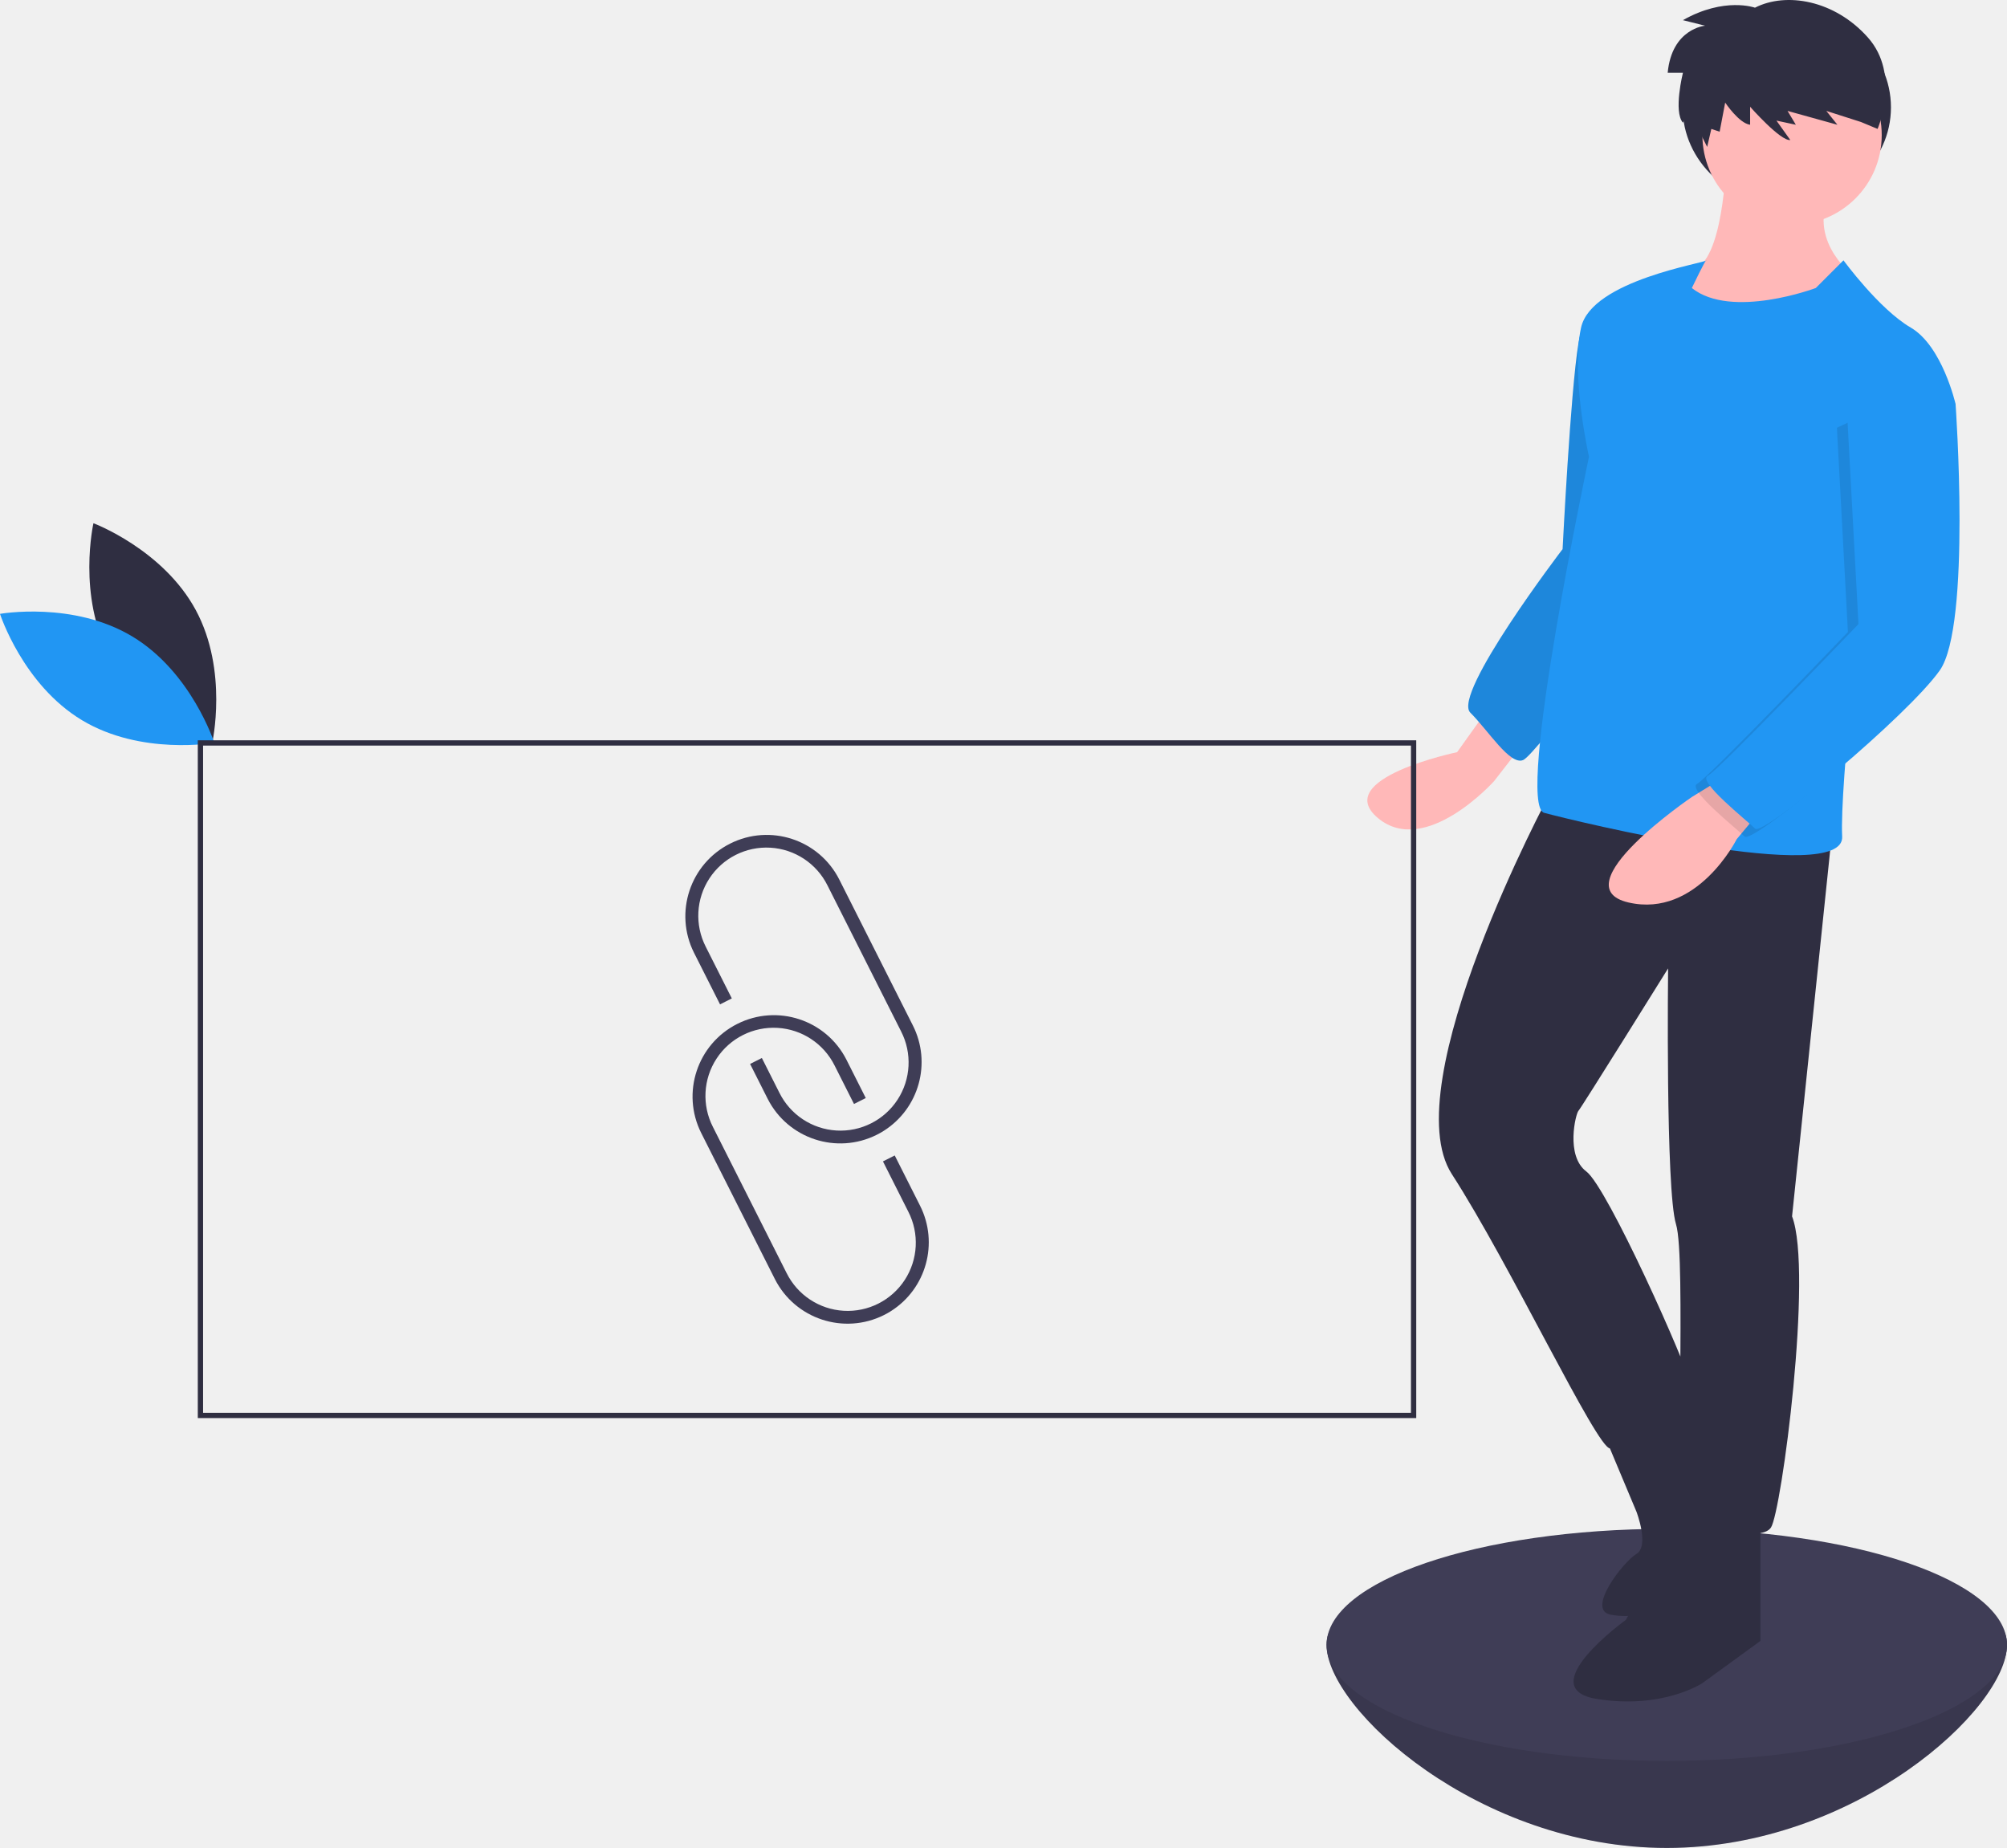
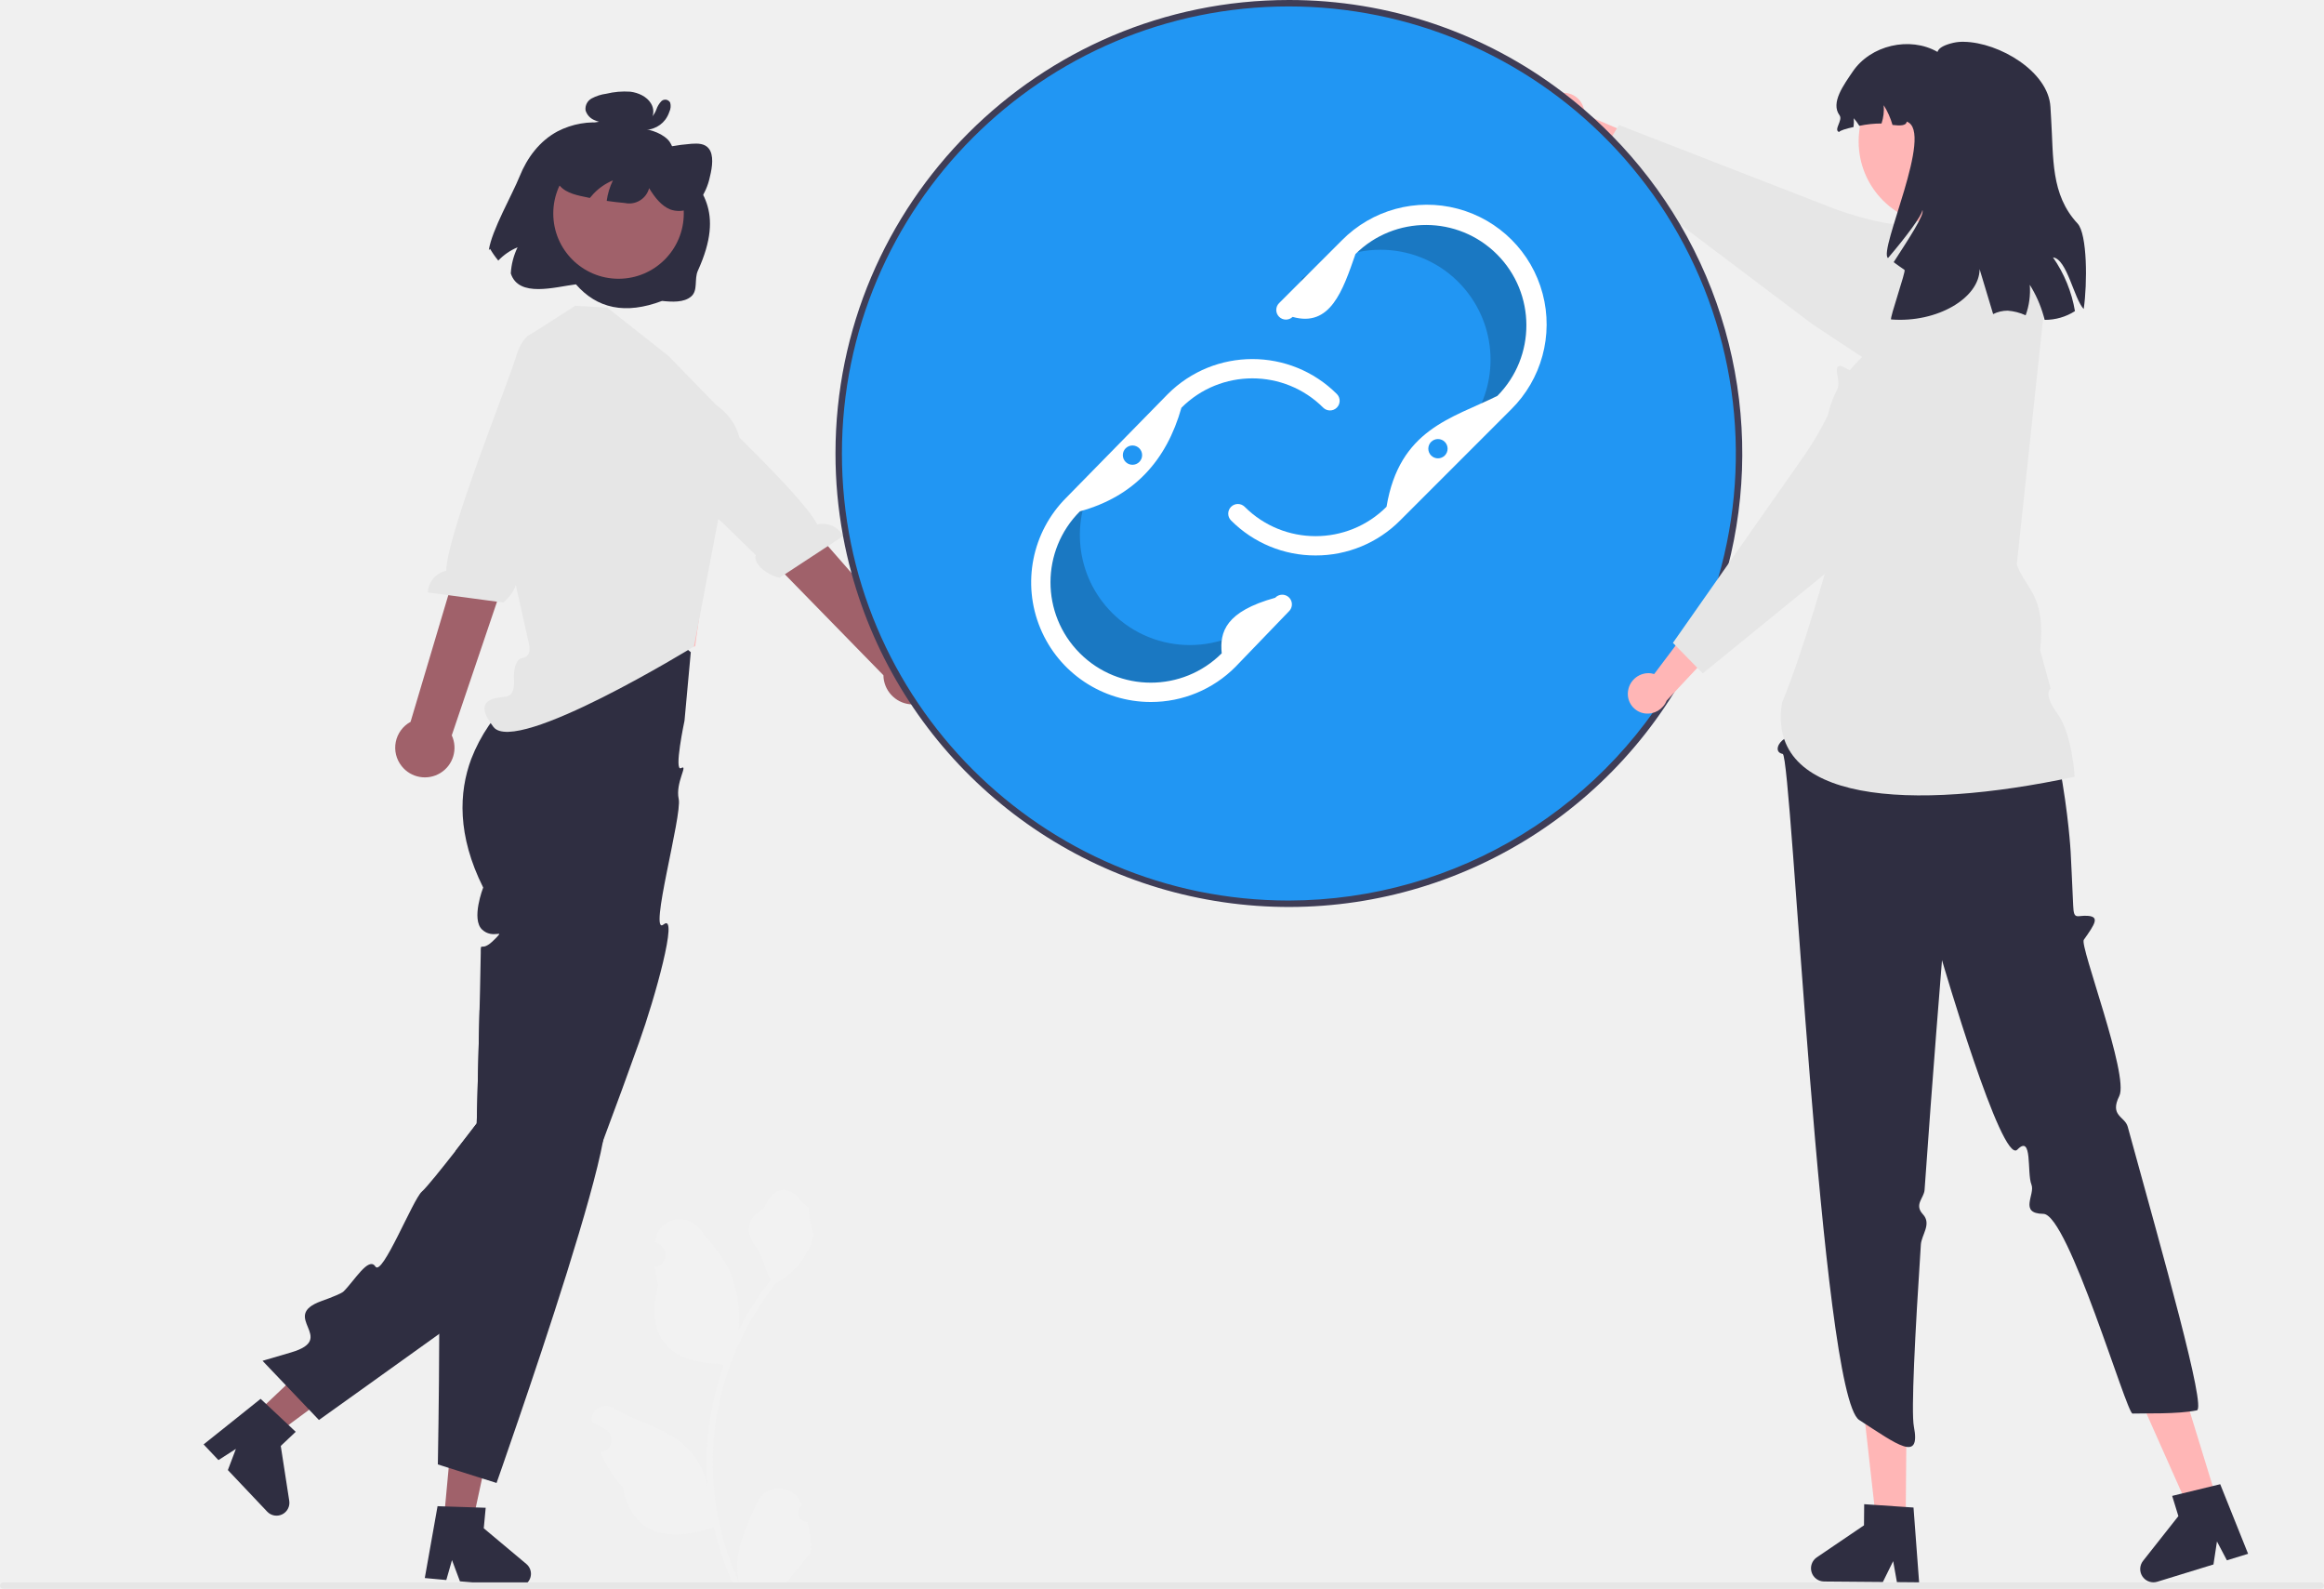
- <svg xmlns="http://www.w3.org/2000/svg" data-name="Layer 1" width="761" height="700.71" viewBox="0 0 761 700.71">
-   <path d="M261.134,348.568c12.428,23.049,38.806,32.944,38.806,32.944s6.227-27.475-6.201-50.524-38.806-32.944-38.806-32.944S248.706,325.519,261.134,348.568Z" transform="translate(-219.5 -99.64489)" fill="#2f2e41" />
-   <path d="M269.677,340.985c22.438,13.5,31.08,40.314,31.08,40.314s-27.738,4.927-50.177-8.573S219.5,332.412,219.5,332.412,247.238,327.485,269.677,340.985Z" transform="translate(-219.5 -99.64489)" fill="#2196f3" />
-   <path d="M980.5,723.355c0,24.301-57.755,77-129,77s-129-52.699-129-77,57.755-11,129-11S980.5,699.055,980.5,723.355Z" transform="translate(-219.5 -99.64489)" fill="#3f3d56" />
-   <path d="M980.5,723.355c0,24.301-57.755,77-129,77s-129-52.699-129-77,57.755-11,129-11S980.5,699.055,980.5,723.355Z" transform="translate(-219.5 -99.64489)" opacity="0.1" />
-   <ellipse cx="632" cy="623.71" rx="129" ry="44" fill="#3f3d56" />
-   <rect x="76" y="301.71" width="410" height="234" fill="#f1f1f100" />
-   <ellipse cx="677.5" cy="40.71" rx="39.5" ry="37" fill="#2f2e41" />
-   <path d="M782,370.855l-10,14s-48,10-30,25,44-14,44-14l14-18Z" transform="translate(-219.5 -99.64489)" fill="#ffb8b8" />
-   <path d="M834,211.855s-13,0-16,18-6,78-6,78-42,55-35,62,15,20,20,18,48-61,48-61Z" transform="translate(-219.5 -99.64489)" fill="#2196f3" />
-   <path d="M834,211.855s-13,0-16,18-6,78-6,78-42,55-35,62,15,20,20,18,48-61,48-61Z" transform="translate(-219.5 -99.64489)" opacity="0.1" />
-   <path d="M874,160.855s-1,39-13,41-8,15-8,15,39,23,65,0l5-12s-18-13-10-31Z" transform="translate(-219.5 -99.64489)" fill="#ffb8b8" />
-   <path d="M807,400.855s-59,110-37,144,55,104,60,104,33-14,31-23-32-76-40-82-4-22-3-23,34-54,34-54-1,84,3,97-1,106,4,110,28,11,32,5,16-97,8-118l15-144Z" transform="translate(-219.5 -99.64489)" fill="#2f2e41" />
-   <path d="M861,667.855l-25,46s-36,26-11,30,40-6,40-6l22-16v-46Z" transform="translate(-219.5 -99.64489)" fill="#2f2e41" />
-   <path d="M827,641.855l13,31s5,13,0,16-19,21-10,23a29.299,29.299,0,0,0,5.495.546,55.566,55.566,0,0,0,40.398-16.439L884,687.855s-27.77-63.948-27.385-63.474S827,641.855,827,641.855Z" transform="translate(-219.5 -99.64489)" fill="#2f2e41" />
-   <circle cx="679.5" cy="51.21" r="34" fill="#ffb8b8" />
-   <path d="M918.5,198.355l-10.5,10.5s-32,12-47,0c0,0,5.5-11.5,5.5-10.5s-43.5,7.5-47.5,25.5,3,49,3,49-28,132-17,135,114,28,113,9,8-97,8-97l35-67s-5-22-17-29S918.5,198.355,918.5,198.355Z" transform="translate(-219.5 -99.64489)" fill="#2196f3" />
-   <path d="M874,393.855l-13,8s-50,34-24,40,41-24,41-24l10-12Z" transform="translate(-219.5 -99.64489)" fill="#ffb8b8" />
-   <path d="M948,246.855l9,9s6,84-6,101-67,63-70,60-22-18-18-20,57.183-57.569,57.183-57.569L916,261.855Z" transform="translate(-219.5 -99.64489)" opacity="0.1" />
-   <path d="M952,243.855l9,9s6,84-6,101-67,63-70,60-22-18-18-20,57.183-57.569,57.183-57.569L920,258.855Z" transform="translate(-219.5 -99.64489)" fill="#2196f3" />
-   <path d="M884.938,102.56s-11.558-4.203-27.318,4.728l8.405,2.101s-12.608,1.051-14.184,17.862h5.779s-3.677,14.71,0,18.912l2.364-4.465,6.829,13.659,1.576-6.829,3.152,1.051,2.101-11.032s5.253,7.88,9.456,8.405v-6.829s11.558,13.134,15.235,12.608l-5.253-7.355,7.355,1.576-3.152-5.253,18.912,5.253-4.203-5.253,13.134,4.203,6.304,2.627s8.931-20.488-3.677-34.673S896.759,96.519,884.938,102.56Z" transform="translate(-219.5 -99.64489)" fill="#2f2e41" />
-   <path d="M554.598,528.438q-1.26.794-2.607,1.474a30.876,30.876,0,0,1-41.426-13.649l-6.652-13.191,4.465-2.251,6.652,13.191a25.842,25.842,0,1,0,46.146-23.274l-27.936-55.394A25.842,25.842,0,1,0,487.093,458.617l9.891,19.612-4.465,2.251L482.628,460.869a30.842,30.842,0,0,1,55.076-27.776l27.936,55.394a30.847,30.847,0,0,1-11.043,39.951Z" transform="translate(-219.5 -99.64489)" fill="#3f3d56" />
-   <path d="M557.3,596.809q-1.242.783-2.577,1.457a30.876,30.876,0,0,1-41.426-13.649l-27.936-55.394a30.842,30.842,0,0,1,55.076-27.776L547.775,516l-4.465,2.251-7.339-14.552a25.842,25.842,0,1,0-46.146,23.274l27.936,55.394a25.842,25.842,0,1,0,46.146-23.274l-9.616-19.067,4.465-2.251,9.616,19.067A30.886,30.886,0,0,1,557.3,596.809Z" transform="translate(-219.5 -99.64489)" fill="#3f3d56" />
-   <path d="M756.5,637.355h-462v-257h462Zm-460-2h458v-253h-458Z" transform="translate(-219.5 -99.64489)" fill="#2f2e41" />
+ <svg xmlns="http://www.w3.org/2000/svg" data-name="Layer 1" width="722.73" height="493.998" viewBox="0 0 722.73 493.998">
+   <path d="M489.746,676.2a2.807,2.807,0,0,1-2.035-4.866l.192-.765q-.038-.092-.076-.184a7.539,7.539,0,0,0-13.907.052c-2.275,5.478-5.17,10.966-5.883,16.758a22.304,22.304,0,0,0,.392,7.671,89.419,89.419,0,0,1-8.134-37.139,86.307,86.307,0,0,1,.535-9.628q.443-3.931,1.231-7.807a90.456,90.456,0,0,1,17.938-38.337,24.073,24.073,0,0,0,10.012-10.387,18.363,18.363,0,0,0,1.67-5.018c-.487.064-1.838-7.359-1.47-7.815-.679-1.031-1.895-1.543-2.637-2.549-3.689-5.002-8.773-4.129-11.426,2.669-5.669,2.861-5.724,7.606-2.245,12.169,2.213,2.903,2.517,6.832,4.459,9.94-.2.256-.408.503-.607.759a91.04,91.04,0,0,0-9.502,15.054,37.846,37.846,0,0,0-2.259-17.579c-2.163-5.217-6.216-9.611-9.786-14.122-4.288-5.418-13.08-3.053-13.836,3.814q-.011.1-.021.199.795.449,1.557.952a3.808,3.808,0,0,1-1.535,6.93l-.078.012a37.89,37.89,0,0,0,.999,5.665c-4.579,17.71,5.307,24.16,19.424,24.45.312.16.615.32.927.471a92.925,92.925,0,0,0-5.002,23.539,88.137,88.137,0,0,0,.064,14.231l-.024-.168a23.289,23.289,0,0,0-7.95-13.448c-6.118-5.026-14.762-6.877-21.363-10.916a4.371,4.371,0,0,0-6.694,4.252q.013.088.027.176a25.578,25.578,0,0,1,2.868,1.382q.795.449,1.557.952a3.808,3.808,0,0,1-1.535,6.93l-.078.012c-.056.008-.104.016-.16.024a37.923,37.923,0,0,0,6.975,10.923c2.863,15.46,15.162,16.927,28.318,12.425h.008a92.897,92.897,0,0,0,6.24,18.218h22.293c.08-.248.152-.503.224-.751a25.329,25.329,0,0,1-6.169-.367c1.654-2.03,3.308-4.075,4.962-6.105a1.383,1.383,0,0,0,.104-.12c.839-1.039,1.686-2.069,2.525-3.108l0-.001a37.101,37.101,0,0,0-1.087-9.451Z" transform="translate(-238.6348 -203.001)" fill="#f2f2f2" />
+   <polygon points="79.642 439.481 85.793 445.982 114.354 424.822 105.276 415.227 79.642 439.481" fill="#a0616a" />
+   <path d="M328.356,646.078l-6.964-6.542-1.71-1.602-17.728,14.173,4.612,4.874,5.428-3.481-2.494,6.583,12.227,12.923a4,4,0,0,0,6.861-3.356l-2.639-17.071,4.65-4.397Z" transform="translate(-238.6348 -203.001)" fill="#2f2e41" />
+   <path d="M453.459,405.781l-1.95,21.29s-3.404,16.04-1.047,14.74-1.869,4.551-.756,9.626-9.507,42.914-4.697,38.994-2.78,23.16-7.58,36.52c-1.47,4.13-2.98,8.31-4.5,12.46-.3.84-.6,1.67-.91,2.51-1.97,5.4-3.94,10.72-5.83,15.74-.27.7-.53,1.4-.79,2.09-.01.02-.01.04-.02.04-6.22,16.37-11.55,29.25-13.68,31.38-1.11,1.11-18.72,13.83-36.47,26.57-18.63,13.37-37.41,26.77-37.41,26.77l-17.54-18.4s.42-.12,1.21-.36c1.46-.42,4.16-1.21,7.7-2.26,14.76-4.35-3.99-11.12,9.41-15.96,3.78-1.36,6.3-2.42,6.87-2.98,3.33-3.25,7.8-11,9.91-7.75s11.68-20.9,14.44-23.29c1.48-1.29,6.31-7.32,10.45-12.62,3.56-4.56,6.62-8.59,6.62-8.59s.06-2.16.15-5.6c.13-5.09.32-13,.521-20.92-.01-.01-.01-.01,0-.01.07-2.98.14-5.96.21-8.79.05-2.19.1-4.3.15-6.25.13-5.84.22-10.26.22-11.36,0-3.61,0-.8,2.85-2.98a12.889,12.889,0,0,0,1.21-1.08,14.592,14.592,0,0,0,1.68-1.79c.21-.45-1.1.16-2.8-.18a5.085,5.085,0,0,1-2.46-1.26c-3.58-3.22.28-13.12.28-13.12-8.14-16.28-7.55-29.63-3.74-39.92a51.208,51.208,0,0,1,13.21-19.35,47.803,47.803,0,0,1,7.23-5.67l.25-1.35,2.75-14.89A33.18,33.18,0,0,1,413.149,395.711a31.584,31.584,0,0,1,15.26-1.52,45.548,45.548,0,0,1,14.61,4.73A54.067,54.067,0,0,1,453.459,405.781Z" transform="translate(-238.6348 -203.001)" fill="#2f2e41" />
+   <polygon points="138.02 472.651 146.931 473.48 154.44 438.736 141.287 437.513 138.02 472.651" fill="#a0616a" />
+   <path d="M402.319,689.271l-13.24-11.09.6-6.38-3.08-.1-9.54-.31h-.01l-2.34-.08-3.97,22.34,6.69.62,1.77-6.2,2.47,6.6,3.54.33,14.17,1.32c.12.01.25.02.37.02a3.973,3.973,0,0,0,2.98-1.34,3.916,3.916,0,0,0,1.01-2.3A3.995,3.995,0,0,0,402.319,689.271Z" transform="translate(-238.6348 -203.001)" fill="#2f2e41" />
+   <path d="M426.189,557.661c-3.39,18.45-17.74,61.71-26.42,87.03-3.95,11.57-6.71,19.4-6.71,19.4l-4.5-1.42h-.01l-7.61-2.4-2.77-.88h-.01l-3.36-1.07s.39-20.66.43-40.58c.03-8.35-.01-16.58-.17-23.1-.18-7.11-.49-12.2-1-13.21-2.11-4.14,1.42-4.58,5.15-5.62,3.74-1.05.82-2.63-.63-5.99-.979-2.24.95-5.23,2.32-6.93a16.711,16.711,0,0,1,1.21-1.37s-.66-.23-1.84-.63c3.56-4.56,6.62-8.59,6.62-8.59s.06-2.16.15-5.6c.13-5.09.32-13,.521-20.92-.01-.01-.01-.01,0-.01.07-2.98.14-5.96.21-8.79,5.72,4.39,11.28,8.69,16.32,12.67a.051.051,0,0,1,.02.04c12.11,9.57,21.2,17.25,22.48,19.69C427.169,550.481,426.969,553.421,426.189,557.661Z" transform="translate(-238.6348 -203.001)" fill="#2f2e41" />
+   <path d="M724.317,231.894a6.427,6.427,0,0,1,6.979,5.627,6.166,6.166,0,0,1,.022,1.019l20.622,8.806-.787,12.036L724.209,244.264a6.41,6.41,0,0,1-5.482-5.584,6.134,6.134,0,0,1,5.423-6.771Q724.233,231.901,724.317,231.894Z" transform="translate(-238.6348 -203.001)" fill="#ffb6b6" />
+   <path d="M864.619,306.191a18.901,18.901,0,0,0-2.79-6.53,16.907,16.907,0,0,0-1.21-1.62c-1.62-1.93-3.13-3.7-4.53-5.28-.85-.99-1.68-1.91-2.46-2.76-4.53-4.97-7.5-7.6-8.86-7.82-.66-.11-1.31-.19-1.94-.27-3.229-.4-5.57-.69-5.64-4.1a8.877,8.877,0,0,1,.1-1.46,17.848,17.848,0,0,1,.53-2.4,10.606,10.606,0,0,0,.31-1.36c.1-.59.06-1.03-.26-1.3-.4-.33-1.07-.28-2.33.22-.2.08-.43.17-.67.28-.08.03-.16.07-.25.11-.16.07-.34.15-.52.24-1.51.72-3.84.81-6.5.54-7.85-.8-18.47-4.76-18.6-4.81L742.119,241.881l-.62,1-1.47,2.38-.51.82-.58.94-2.53,4.08-1.28,2.06,21.6,16.29,2.35,1.77,2.021,1.53,41.24,31.11,15.38,10.15,3.43,2.26,14.62,9.64a18.858,18.858,0,0,0,26.4-5.76A18.905,18.905,0,0,0,864.619,306.191Z" transform="translate(-238.6348 -203.001)" fill="#e6e6e6" />
+   <path d="M960.365,696.999H239.635a1,1,0,0,1,0-2H960.365a1,1,0,0,1,0,2Z" transform="translate(-238.6348 -203.001)" fill="#e6e6e6" />
+   <polygon points="164.915 166.791 166.789 184.173 165.687 206.965 216.172 200.968 220.915 166.791 214.871 166.851 164.915 166.791" fill="#ffb6b6" />
+   <path d="M446.493,313.65l-19-15h0l-9.974-.58-14.799,9.481L399.096,326.038l-8.57,20.818L403.096,403.038s1.179,4.032-1.911,4.516-2.719,6.427-2.719,6.427.629,5.15-2.371,5.604-11.0.454-4,9.454S454.462,403.999,454.462,403.999l8.041-42.194s15.595-20.946-1.2-32.942Z" transform="translate(-238.6348 -203.001)" fill="#e6e6e6" />
+   <path d="M363.549,441.209a9.157,9.157,0,0,1,2.763-13.767l23.899-80.205,14.944,7.524-26.027,76.875a9.207,9.207,0,0,1-15.58,9.573Z" transform="translate(-238.6348 -203.001)" fill="#a0616a" />
+   <path d="M406.152,306.809s-4.272-2.27-7.194,7.554c-2.339,7.865-21.321,54.713-21.563,66.103a7.194,7.194,0,0,0-5.696,6.733l23.469,3.145c4.101-3.459,5.177-8.131,3.59-9.517l5.096-13.917,21.258-44.279-15.843-14.235Z" transform="translate(-238.6348 -203.001)" fill="#e6e6e6" />
+   <path d="M531.553,414.846a9.157,9.157,0,0,0-8.445-11.218L468.284,341.014l-11.63,13.877,56.711,58.061a9.207,9.207,0,0,0,18.187,1.894Z" transform="translate(-238.6348 -203.001)" fill="#a0616a" />
+   <path d="M435.019,312.086s2.87-3.894,9.753,3.7c5.51,6.08,42.884,40.113,48.028,50.278a7.194,7.194,0,0,1,8.048,3.608L481.047,382.656c-5.193-1.345-8.184-5.092-7.353-7.029l-10.613-10.345-38.316-30.732,8.129-19.687Z" transform="translate(-238.6348 -203.001)" fill="#e6e6e6" />
+   <circle cx="400.827" cy="140.998" r="140" fill="#2196f3" />
+   <path d="M632.84,393.549a34.199,34.199,0,0,1-48.364,0l0-0a34.205,34.205,0,0,1-4.622-42.617l-7.524,7.676a34.199,34.199,0,0,0,0,48.364l0,0a34.199,34.199,0,0,0,48.364,0l16.673-17.313.254-1.076Z" transform="translate(-238.6348 -203.001)" opacity="0.2" />
+   <path d="M648.722,286.592a34.199,34.199,0,0,1,47.517,9.014l0,0a34.205,34.205,0,0,1-3.402,42.731l8.823-6.139a34.199,34.199,0,0,0,9.014-47.517l0-0a34.199,34.199,0,0,0-47.517-9.014L643.549,289.568l-.45,1.01Z" transform="translate(-238.6348 -203.001)" opacity="0.2" />
+   <path d="M596.512,421.268a37.199,37.199,0,0,1-26.304-63.502l31.568-32.208a37.198,37.198,0,0,1,52.628-.021,3,3,0,0,1-4.242,4.242,31.199,31.199,0,0,0-44.122 0c-4.637,16.346-14.655,27.562-31.568,32.208a31.199,31.199,0,1,0,44.101,44.144c-.684-6.706,1.276-13.01,16.634-17.272a3,3,0,1,1,4.321,4.162L622.855,410.332A36.985,36.985,0,0,1,596.512,421.268Z" transform="translate(-238.6348 -203.001)" fill="#fff" />
+   <path d="M647.763,375.705a36.956,36.956,0,0,1-26.304-10.896,3,3,0,0,1,4.243-4.242,31.198,31.198,0,0,0,44.121 0c3.998-24.084,20.298-27.483,34.467-34.466A31.199,31.199,0,0,0,660.169,281.979c-3.941,11.371-7.811,22.876-19.55,19.55a3,3,0,0,1-4.242-4.242l19.55-19.55A37.199,37.199,0,1,1,708.533,330.343l-34.466,34.466A36.955,36.955,0,0,1,647.763,375.705Z" transform="translate(-238.6348 -203.001)" fill="#fff" />
+   <path d="M761.099,272.751a142.542,142.542,0,0,0-21.07-27.49c-1.81-1.84-3.68-3.64-5.59-5.39-1.06-.97-2.13-1.92-3.22-2.85-2.07-1.78-4.2-3.5-6.37-5.16A140.286,140.286,0,0,0,639.459,203.001c-77.74,0-141,63.25-141,141a140.732,140.732,0,0,0,2.33,25.56.765.765,0,0,0,.021.14c.71,3.87,1.59,7.69,2.61,11.44a140.99,140.99,0,0,0,255.75,37.31q2.925-4.71,5.5-9.66A140.803,140.803,0,0,0,761.099,272.751ZM639.459,483.001a138.952,138.952,0,0,1-139-139c0-76.65,62.36-139,139-139a138.954,138.954,0,0,1,99.48,42.02,133.065,133.065,0,0,1,9.54,10.86,134.828,134.828,0,0,1,8.25,11.57,138.927,138.927,0,0,1,16.2,113.41c-1.23,4.24-2.67,8.39-4.29,12.46-1.63,4.08-3.44,8.08-5.44,11.96A139.472,139.472,0,0,1,639.459,483.001Z" transform="translate(-238.6348 -203.001)" fill="#3f3d56" />
+   <polygon points="592.636 472.969 583.445 472.891 579.376 436.612 592.942 436.727 592.636 472.969" fill="#ffb6b6" />
+   <path d="M833.709,671.731l-2.4-.16-9.79-.67-3.15-.21-.06,6.57-14.68,9.96a4.11,4.11,0,0,0,2.28,7.51l18.27.15,3.2-6.48,1.17,6.52,6.9.06Z" transform="translate(-238.6348 -203.001)" fill="#2f2e41" />
+   <polygon points="689.407 466.253 680.622 468.954 665.792 435.596 678.759 431.61 689.407 466.253" fill="#ffb6b6" />
+   <path d="M929.088,664.481l-2.34.57-9.529,2.31-3.07.75,1.93,6.29-10.99,13.92a4.116,4.116,0,0,0,3.23,6.66,4.155,4.155,0,0,0,1.2-.18l17.47-5.37,1.09-7.15,3.09,5.86,6.591-2.03Z" transform="translate(-238.6348 -203.001)" fill="#2f2e41" />
+   <path d="M812.783,370.917l-17.54,50.974-.579,4.079c-4.42,4.196,1.132,5.579-.949,6.685s-3.482,4.209-.676,4.763,11.85,199.373,23.781,207.093,19.191,13.304,17,2c-.883-4.554.366-28.972,2.172-56.508.205-3.121,3.438-6.424.633-9.458s.346-5.031.522-7.549c2.516-35.957,5.422-71.456,5.422-71.456s18.594,63.857,23.423,58.914,2.917,7.228,4.393,10.864c1.233,3.039-4.028,9.009,3.704,9.101s25.89,62.162,27.732,62.092c3.649-.139,13.908.254,20-1,3.008-.619-10.345-47.613-21.496-88.193-.889-3.236-5.729-3.311-2.616-9.559s-12.374-46.674-11.045-48.544c3.527-4.963,4.871-7.12,1.392-7.445s-4.507,1.583-4.694-3.231-.788-16.685-.788-16.685-2.52-46.949-20.166-72.888l-1.505-15.412Z" transform="translate(-238.6348 -203.001)" fill="#2f2e41" />
+   <path d="M856.604,273.595l-23.261,3.312L831.939,293.75l-11.478,17.955s-25.514,17.955-7.72,46.318c-6.771,24.433-13.504,47.865-19.922,63.487-5,31,39.793,33.971,91,23,0,0-.706-13.255-5.353-19.628s-2.117-7.764-2.117-7.764l-3.247-11.905c1.837-17.208-4.367-18.753-7.283-26.704l8.853-82.494Z" transform="translate(-238.6348 -203.001)" fill="#e6e6e6" />
+   <path d="M744.94,417.787a6.427,6.427,0,0,1,7.13-5.435,6.165,6.165,0,0,1,.995.221l13.474-17.924,11.5,3.637-21.112,22.558a6.41,6.41,0,0,1-6.731,3.991,6.134,6.134,0,0,1-5.281-6.882Q744.926,417.87,744.94,417.787Z" transform="translate(-238.6348 -203.001)" fill="#ffb6b6" />
+   <path d="M864.619,306.191c-.33-.41-.69-.81-1.07-1.2A18.832,18.832,0,0,0,842.719,300.751c-.34.14-.68.3-1.01.46-11.95,5.87-18.4,9.78-19.18,11.61-.27.62-.5,1.23-.73,1.82-.22.58-.43,1.13-.65,1.63-.92,2.14-1.98,3.47-4.68,2.87a10.804,10.804,0,0,1-2.57-.99c-.37-.18-.71-.37-1.03-.55-1.16-.64-2-1.1-2.57-.68-.55.41-.57,1.45-.07,3.86a8.049,8.049,0,0,1-.08,3.03,34.443,34.443,0,0,1-3.08,8.35,110.226,110.226,0,0,1-6.98,11.98l-23.79,33.92-1.61,2.29-1.76,2.51-14.04,20.02.83.85,3.48,3.55.77.79.7.72,1.81,1.85,1.7,1.73,37.93-30.9,4.23-3.45,7.58-6.18L833.449,359.191l29.39-27.2a18.705,18.705,0,0,0,6.05-13.35c0-.17.01-.33.01-.5A18.69,18.69,0,0,0,864.619,306.191Z" transform="translate(-238.6348 -203.001)" fill="#e6e6e6" />
+   <circle cx="604.004" cy="43.989" r="25.992" fill="#ffb6b6" />
+   <path d="M877.084,283.031a41.039,41.039,0,0,1,6.831,16.705,17.254,17.254,0,0,1-9.421,2.719c-.113-.437-.227-.874-.356-1.311a37.508,37.508,0,0,0-4.273-9.599,22.595,22.595,0,0,1-1.279,9.486,16.647,16.647,0,0,0-5.584-1.441,10.146,10.146,0,0,0-4.532,1.068c-1.635-5.423-3.14-10.408-4.209-13.986-.032,8.968-13.176,16.786-27.518,15.653-.518-.324,4.678-15.07,4.176-15.41-1.149-.761-2.266-1.586-3.383-2.396,4.694-7.252,9.793-15.022,8.919-16.187.065,1.441-5.083,8.369-10.683,14.908-3.108-2.282,14.552-39.415,5.827-42.426-.146,1.311-2.072,1.311-4.419,1.036a23.95,23.95,0,0,0-2.736-6.135,14.41,14.41,0,0,1-.68,5.682,33.09,33.09,0,0,0-6.896.728,22.095,22.095,0,0,0-1.732-2.363,14.071,14.071,0,0,1-.081,2.736c-2.315.502-4.225,1.085-4.5,1.554-1.813-.664,1.279-3.658.146-5.212-2.881-3.885,1.392-9.55,4.095-13.565,5.552-8.223,17.741-11.072,26.369-6.135.389-1.344,2.38-2.234,4.937-2.833a13.394,13.394,0,0,1,3.302-.308c11.007.194,26.288,9.275,26.887,20.266.049,1.101.13,2.299.21,3.577.777,12.302-.178,23.649,8.223,32.649,3.043,3.254,3.075,18.664,1.91,26.595C883.608,295.9,881.455,283.501,877.084,283.031Z" transform="translate(-238.6348 -203.001)" fill="#2f2e41" />
+   <circle cx="352.184" cy="141.51" r="3" fill="#2196f3" />
+   <circle cx="447.184" cy="139.51" r="3" fill="#2196f3" />
+   <path d="M400.249,257.798c-2.283,5.686-8.724,16.868-9.597,22.968l.393-.386a27.539,27.539,0,0,0,2.545,3.639,17.689,17.689,0,0,1,6.007-4.13,21.174,21.174,0,0,0-2.109,8.125c2.431,7.619,13.668,4.226,20.252,3.394,6.575,7.521,15.322,9.483,26.777,5.159,3.204.33,6.79.53,9.035-1.363s.908-5.399,2.116-8.05c8.603-18.887.664-25.701-6.082-34.265-1.485-1.885-1.478-4.697-3.285-6.495-2.506-2.492-6.348-3.259-9.89-3.873a5.368,5.368,0,0,0,4.715-2.333,4.842,4.842,0,0,0-.064-5.054c-1.267-2.1-3.899-3.322-6.439-3.627a24.45,24.45,0,0,0-7.452.641,13.334,13.334,0,0,0-4.512,1.442,3.693,3.693,0,0,0-1.923,3.743,4.784,4.784,0,0,0,2.829,3.049,12.522,12.522,0,0,0,3.198.875,25.088,25.088,0,0,0-14.715,2.576C406.371,246.86,402.54,252.115,400.249,257.798Z" transform="translate(-238.6348 -203.001)" fill="#2f2e41" />
+   <circle cx="192.353" cy="66.382" r="20.293" fill="#a0616a" />
+   <path d="M411.462,258.503c1.177,3.556,4.539,4.702,7.647,5.417.98.228,1.966.441,2.961.631.367-.459.758-.909,1.165-1.334a17.689,17.689,0,0,1,6.007-4.13,20.846,20.846,0,0,0-1.93,6.371q2.818.409,5.667.668a6.408,6.408,0,0,0,7.525-4.617c1.729,2.828,3.774,5.491,6.57,6.614a7.952,7.952,0,0,0,9.045-2.706,19.148,19.148,0,0,0,3.278-7.437c.794-3.149,1.234-6.777-.324-8.774-1.248-1.617-3.401-1.646-5.388-1.503a64.121,64.121,0,0,0-12.947,2.347l-.358.804c.726-4.361-.849-8.556-3.762-10.049-1.965-.998-4.329-.83-6.626-.628a30.197,30.197,0,0,0-8.653,1.673,16.621,16.621,0,0,0-7.842,6.263C411.46,251.21,410.447,255.432,411.462,258.503Z" transform="translate(-238.6348 -203.001)" fill="#2f2e41" />
+   <path d="M440.391,239.536c-.2-.059.319.017.139.022a1.652,1.652,0,0,0,.266-.037c.015-.003.217-.067.083-.02a1.629,1.629,0,0,0,.774-.505,6.749,6.749,0,0,0,1.106-1.969,7.07,7.07,0,0,1,1.521-2.536,1.74,1.74,0,0,1,2.776.424,4.052,4.052,0,0,1-.248,2.81,8.724,8.724,0,0,1-1.282,2.486A7.978,7.978,0,0,1,441.859,242.9a8.346,8.346,0,0,1-5.245.15,1.268,1.268,0,0,1-.051-2.319l2.867-1.174a1.256,1.256,0,1,1,1.011,2.298l-2.867,1.174-.051-2.319a4.994,4.994,0,0,0,1.097.188,4.204,4.204,0,0,0,1.189-.05,5.212,5.212,0,0,0,1.1-.268,7.174,7.174,0,0,0,.67-.284q.119-.058.236-.12c-.006.003.328-.191.182-.1a7.081,7.081,0,0,0,1.039-.809,2.859,2.859,0,0,0,.312-.347,6.646,6.646,0,0,0,.454-.629,6.522,6.522,0,0,0,.666-1.476,6.611,6.611,0,0,0,.184-.663,2.719,2.719,0,0,1,.067-.365c.106-.286-.02.167.102.291l.528.389a.69.69,0,0,0,.591-.095q.094-.132-.041.044a4.097,4.097,0,0,0-.287.433,11.851,11.851,0,0,0-.513,1.088,11.936,11.936,0,0,1-1.19,2.247,4.042,4.042,0,0,1-4.428,1.693,1.266,1.266,0,0,1-.715-1.625A1.281,1.281,0,0,1,440.391,239.536Z" transform="translate(-238.6348 -203.001)" fill="#2f2e41" />
</svg>
